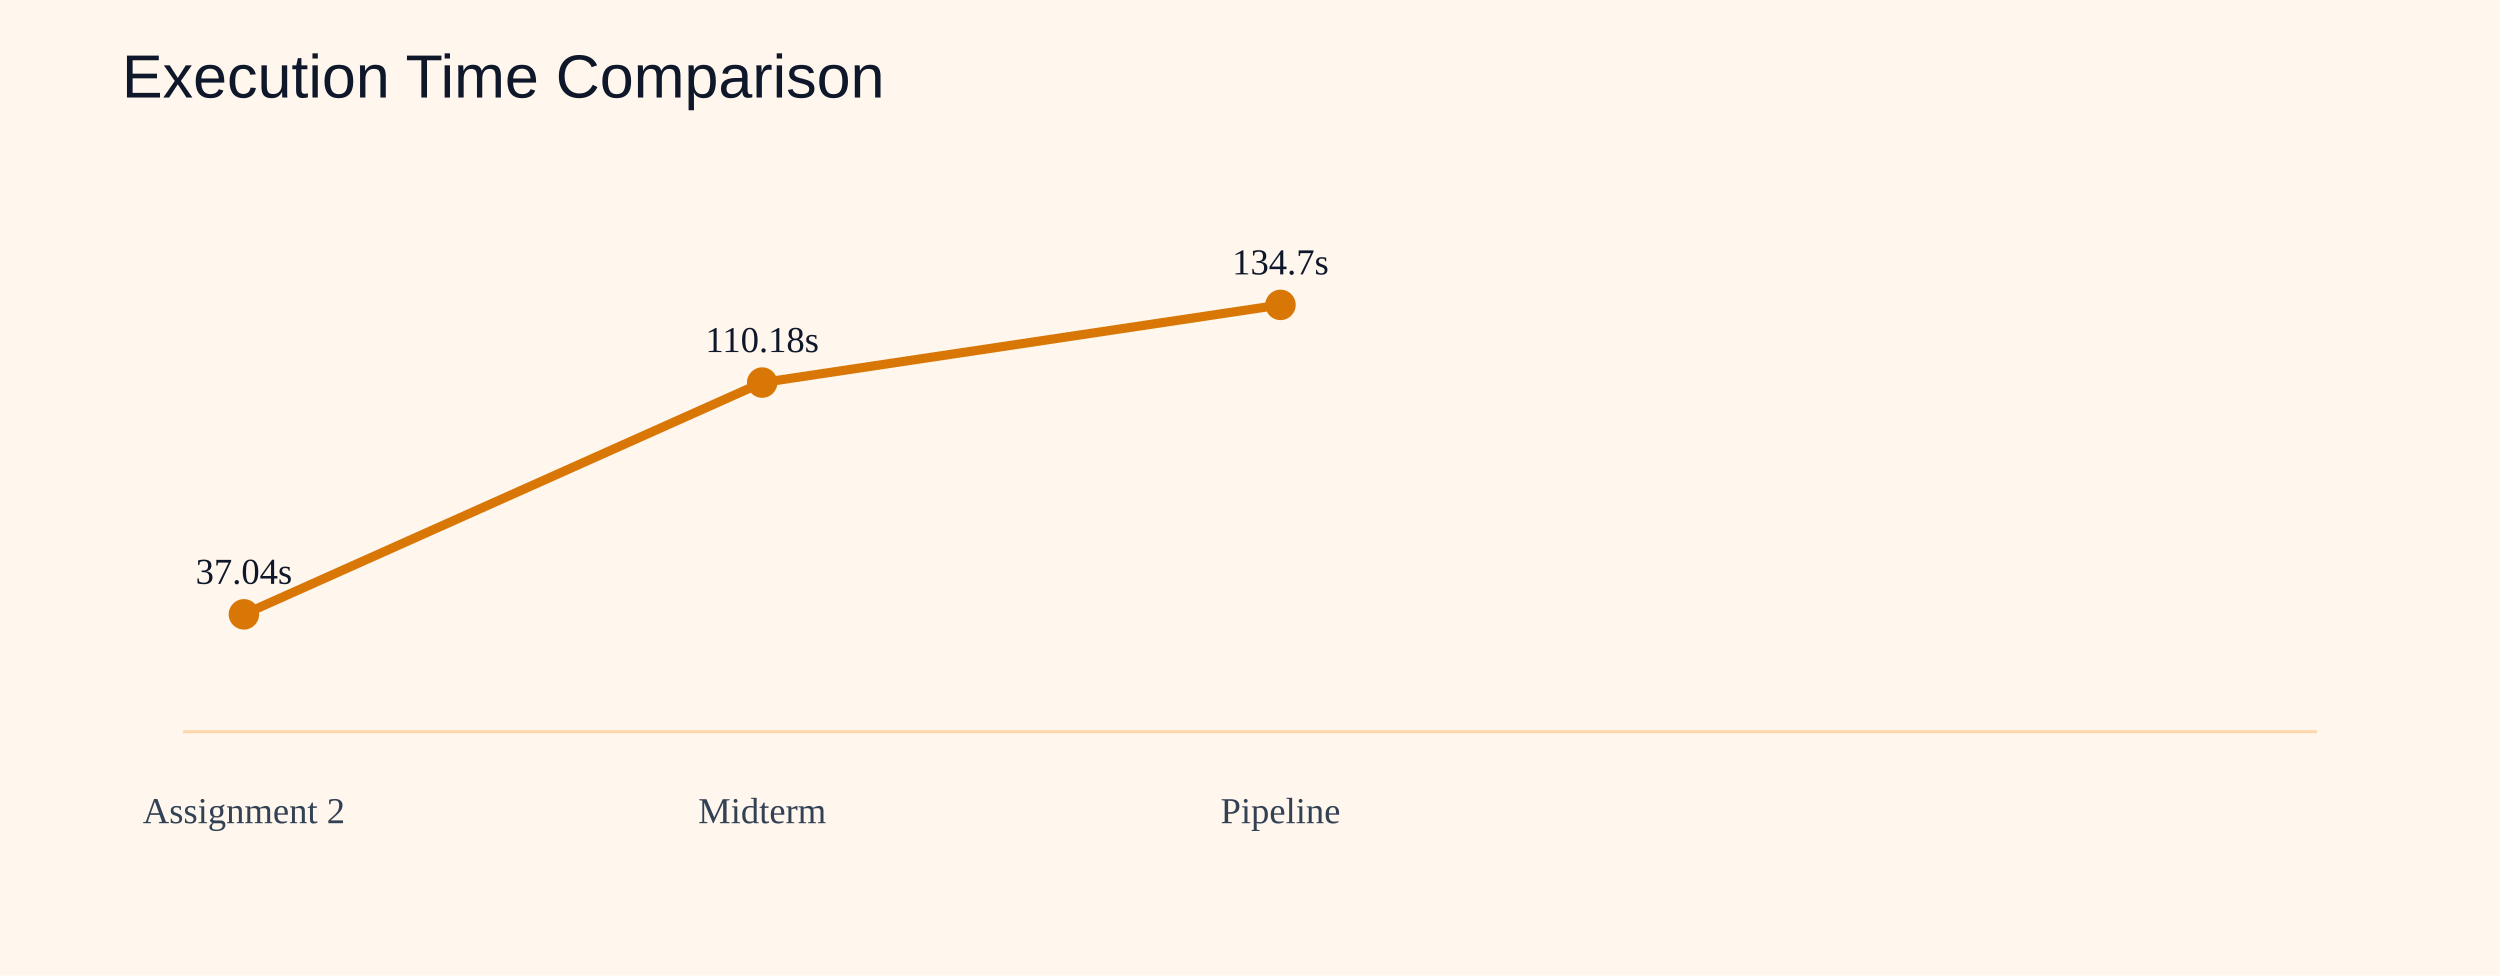
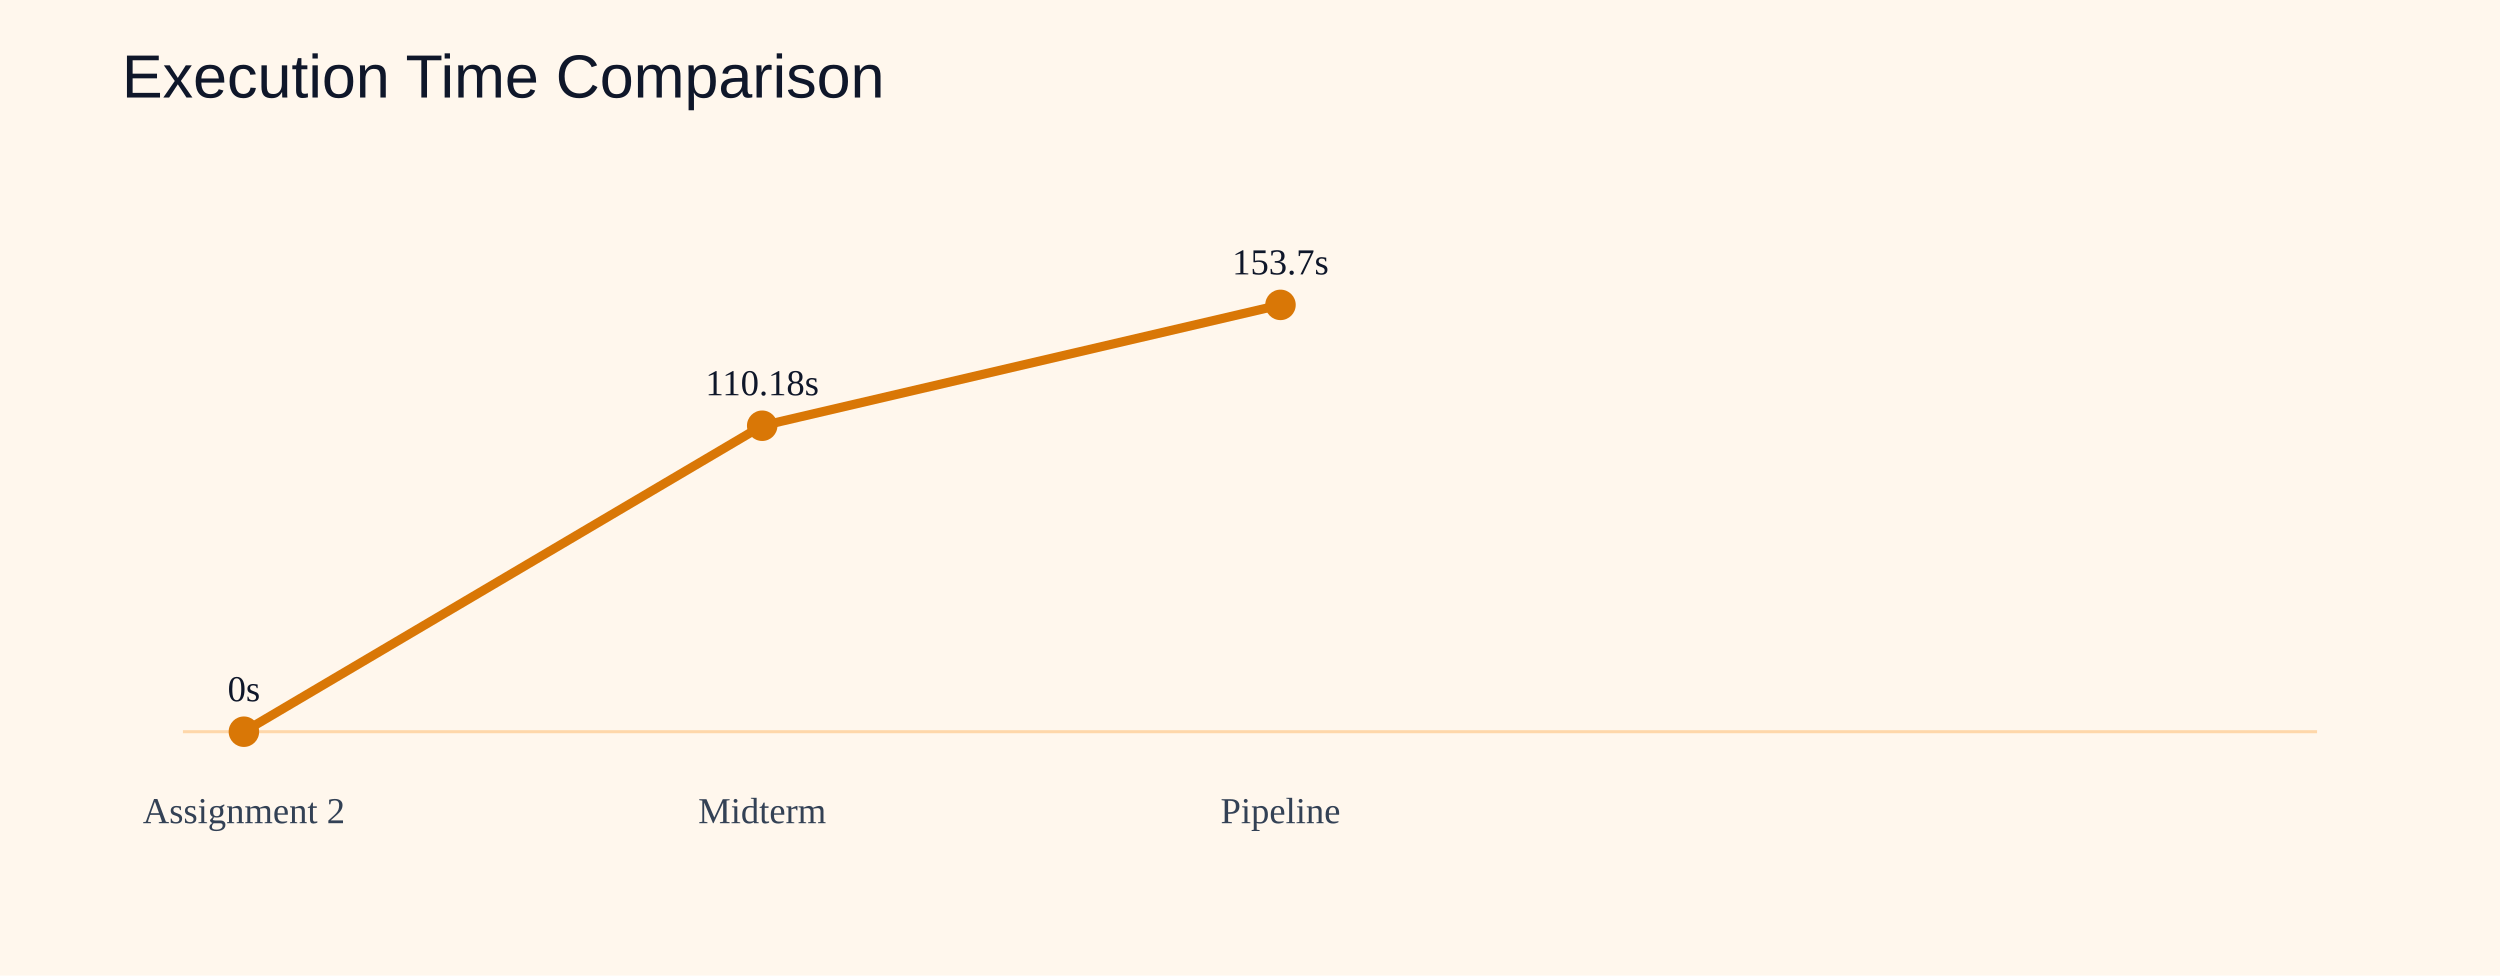
<svg xmlns="http://www.w3.org/2000/svg" width="820" height="320" viewBox="0 0 820 320">
  <rect width="100%" height="100%" fill="#fff7ed" />
  <text x="40" y="32" font-size="20" font-family="Arial" fill="#0f172a">Execution Time Comparison</text>
-   <polyline fill="none" stroke="#d97706" stroke-width="3" points="80,201.503 250,125.485 420,100" />
+   <polyline fill="none" stroke="#d97706" stroke-width="3" points="80,240 250,139.641 420,100" />
  <line x1="60" y1="240" x2="760" y2="240" stroke="#fed7aa" />
-   <circle cx="80" cy="201.503" r="5" fill="#d97706" />
-   <text x="80" y="191.503" font-size="12" text-anchor="middle" fill="#0f172a">37.04s</text>
+   <circle cx="80" cy="240" r="5" fill="#d97706" />
+   <text x="80" y="230" font-size="12" text-anchor="middle" fill="#0f172a">0s</text>
  <text x="80" y="270" font-size="12" text-anchor="middle" fill="#334155">Assignment 2</text>
-   <circle cx="250" cy="125.485" r="5" fill="#d97706" />
-   <text x="250" y="115.485" font-size="12" text-anchor="middle" fill="#0f172a">110.18s</text>
+   <circle cx="250" cy="139.641" r="5" fill="#d97706" />
+   <text x="250" y="129.641" font-size="12" text-anchor="middle" fill="#0f172a">110.18s</text>
  <text x="250" y="270" font-size="12" text-anchor="middle" fill="#334155">Midterm</text>
  <circle cx="420" cy="100" r="5" fill="#d97706" />
-   <text x="420" y="90" font-size="12" text-anchor="middle" fill="#0f172a">134.7s</text>
+   <text x="420" y="90" font-size="12" text-anchor="middle" fill="#0f172a">153.7s</text>
  <text x="420" y="270" font-size="12" text-anchor="middle" fill="#334155">Pipeline</text>
</svg>
